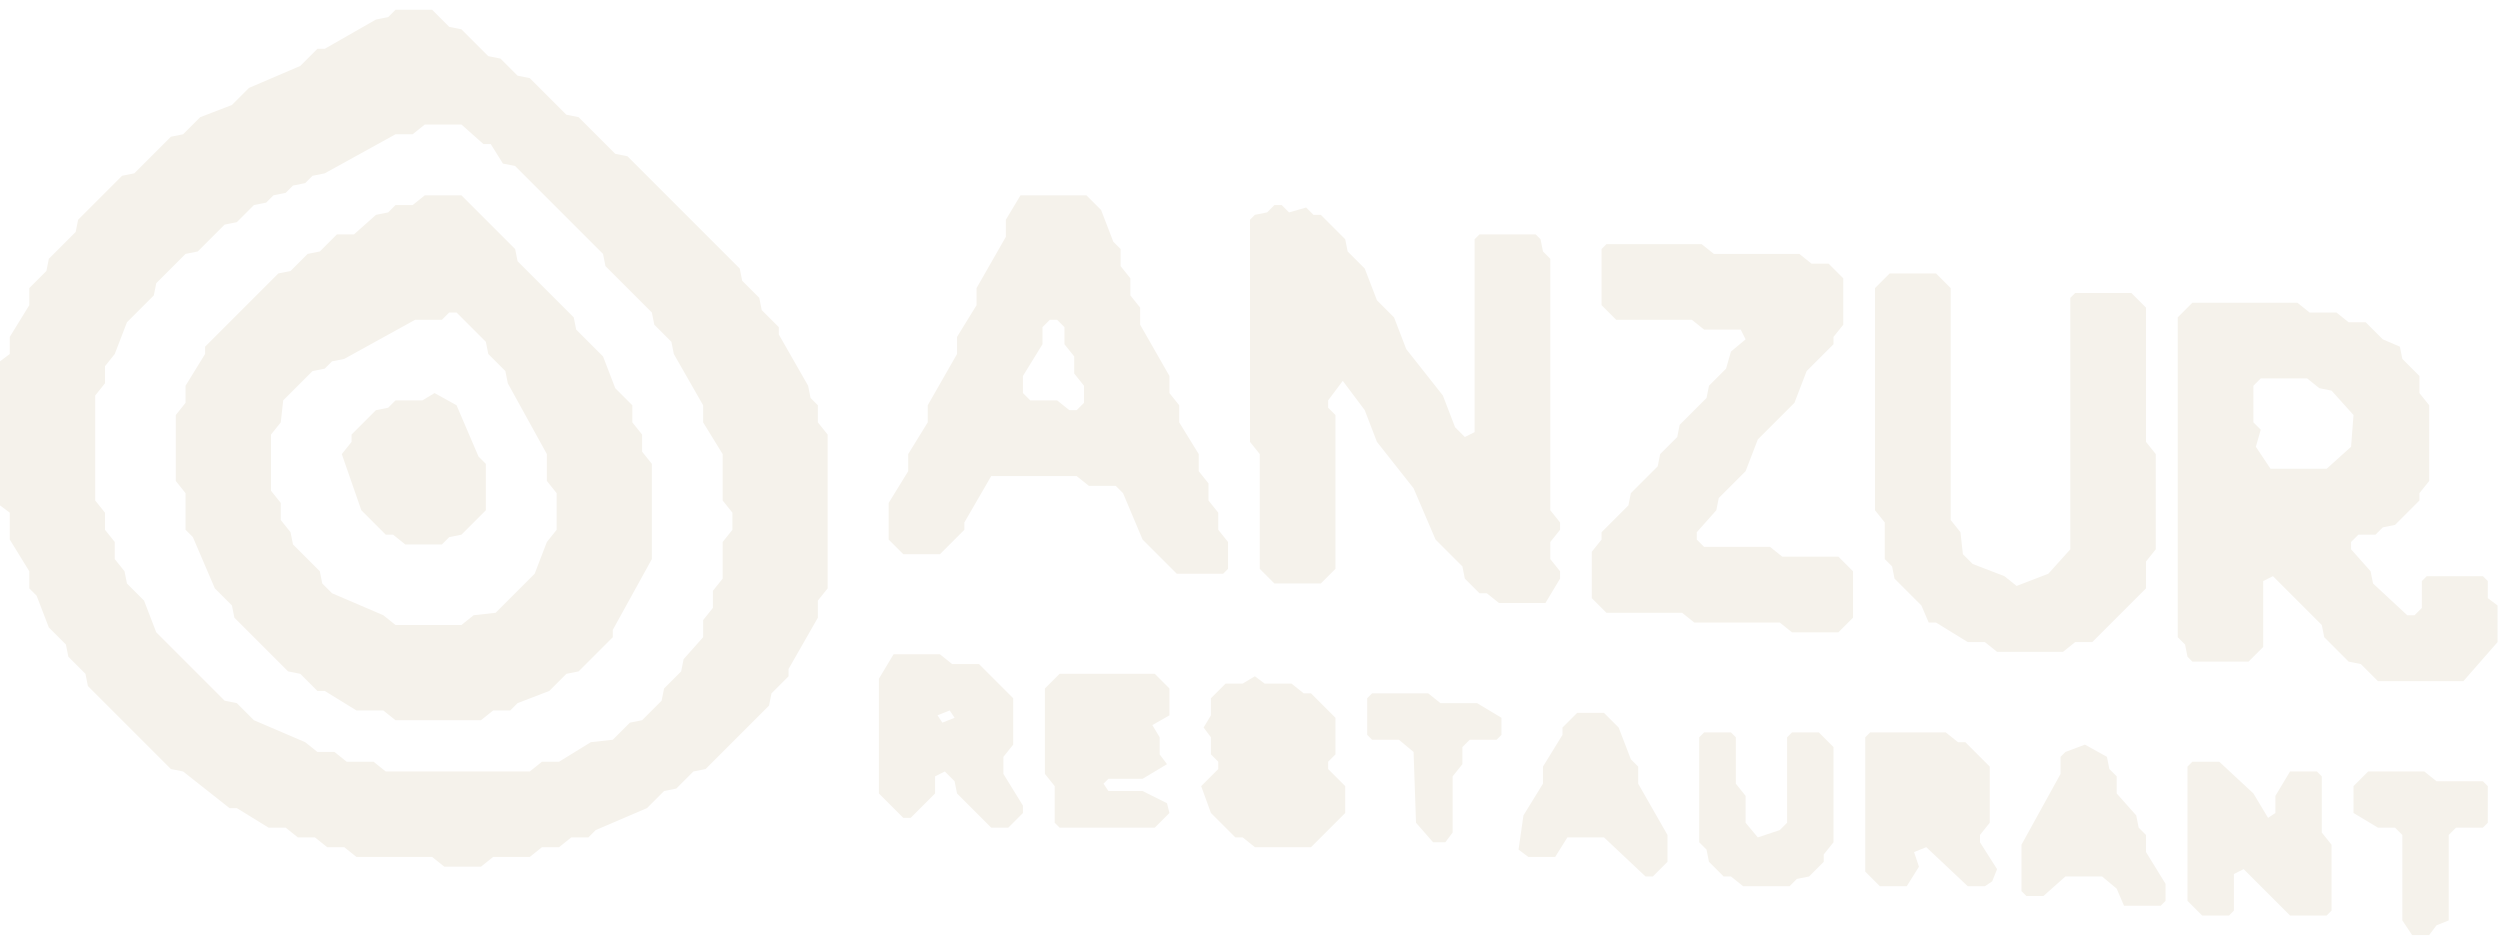
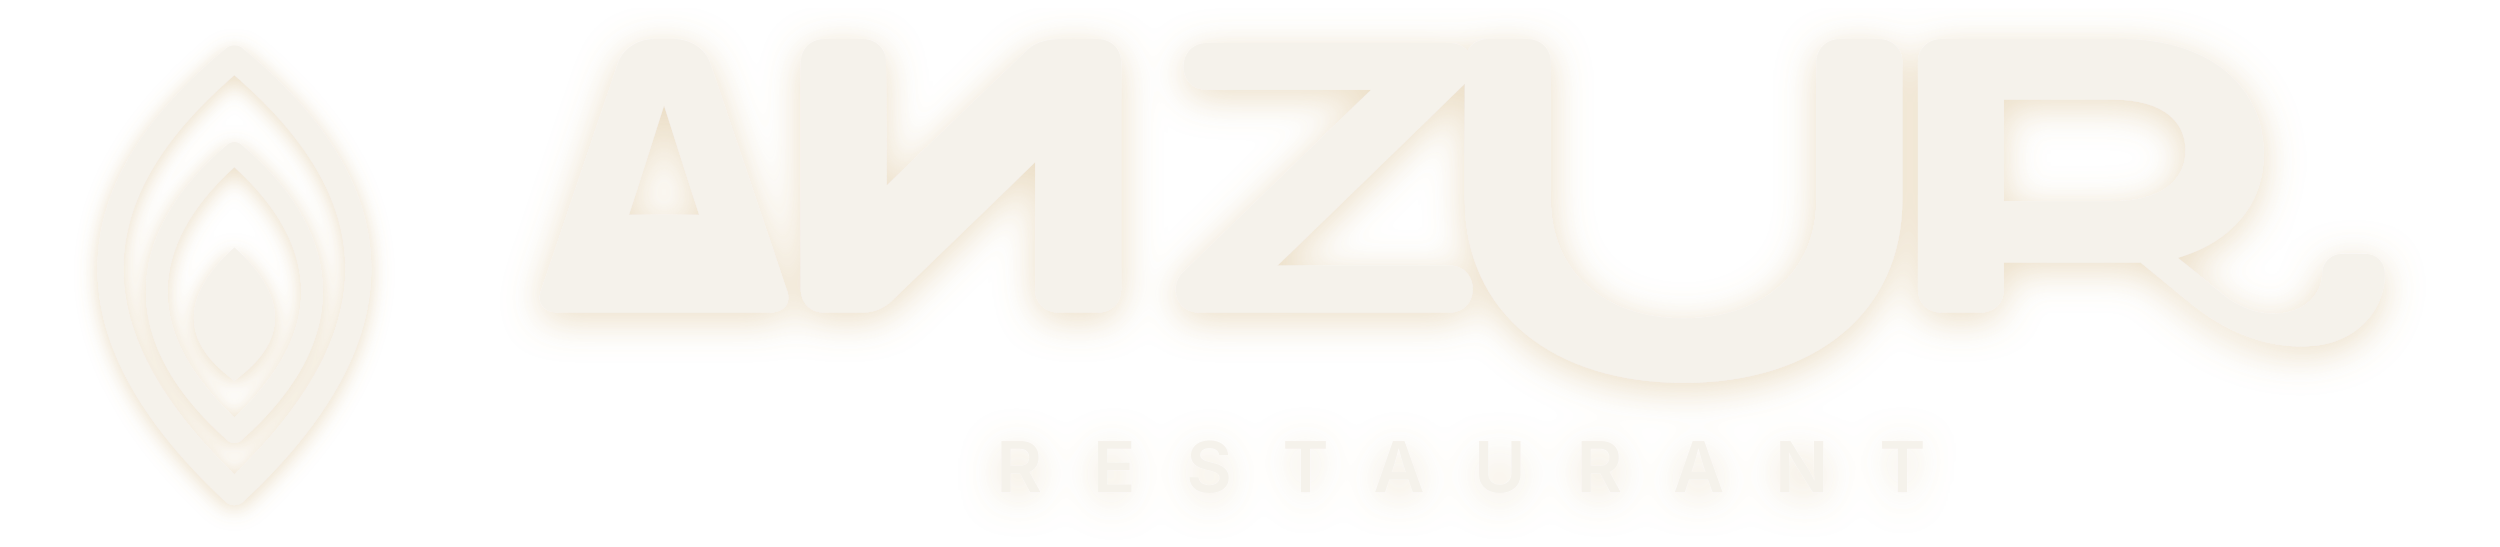
- <svg xmlns="http://www.w3.org/2000/svg" viewBox="0 0 1024 384">
-   <path d="M 970 316 L 964 322 L 964 333 L 974 339 L 981 339 L 984 342 L 984 377 L 988 383 L 995 383 L 998 379 L 1003 377 L 1003 342 L 1006 339 L 1017 339 L 1019 337 L 1019 322 L 1017 320 L 998 320 L 993 316 Z M 898 312 L 896 314 L 896 369 L 902 375 L 913 375 L 915 373 L 915 358 L 919 356 L 938 375 L 953 375 L 955 373 L 955 346 L 951 341 L 951 318 L 949 316 L 938 316 L 932 326 L 932 333 L 929 335 L 923 325 L 909 312 Z M 846 308 L 844 310 L 844 317 L 828 346 L 828 365 L 830 367 L 837 367 L 846 359 L 861 359 L 867 364 L 870 371 L 885 371 L 887 369 L 887 362 L 879 349 L 879 342 L 876 339 L 875 334 L 867 325 L 867 318 L 864 315 L 863 310 L 854 305 Z M 766 300 L 764 302 L 764 357 L 770 363 L 781 363 L 786 355 L 784 349 L 789 347 L 806 363 L 813 363 L 816 361 L 818 356 L 811 345 L 811 342 L 815 337 L 815 314 L 805 304 L 802 304 L 797 300 Z M 698 300 L 696 302 L 696 345 L 699 348 L 700 353 L 706 359 L 709 359 L 714 363 L 733 363 L 736 360 L 741 359 L 747 353 L 747 350 L 751 345 L 751 306 L 745 300 L 734 300 L 732 302 L 732 337 L 729 340 L 720 343 L 715 337 L 715 326 L 711 321 L 711 302 L 709 300 Z M 646 292 L 640 298 L 640 301 L 632 314 L 632 321 L 624 334 L 622 348 L 626 351 L 637 351 L 642 343 L 657 343 L 674 359 L 677 359 L 683 353 L 683 342 L 671 321 L 671 314 L 668 311 L 663 298 L 657 292 Z M 562 284 L 560 286 L 560 301 L 562 303 L 573 303 L 579 308 L 580 337 L 587 345 L 592 345 L 595 341 L 595 318 L 599 313 L 599 306 L 602 303 L 613 303 L 615 301 L 615 294 L 605 288 L 590 288 L 585 284 Z M 502 280 L 496 286 L 496 293 L 493 298 L 496 302 L 496 309 L 499 312 L 499 315 L 492 322 L 496 333 L 506 343 L 509 343 L 514 347 L 537 347 L 551 333 L 551 322 L 544 315 L 544 312 L 547 309 L 547 294 L 537 284 L 534 284 L 529 280 L 518 280 L 514 277 L 509 280 Z M 434 276 L 428 282 L 428 317 L 432 322 L 432 337 L 434 339 L 473 339 L 479 333 L 478 329 L 468 324 L 454 324 L 452 321 L 454 319 L 468 319 L 478 313 L 475 309 L 475 302 L 472 297 L 479 293 L 479 282 L 473 276 Z M 366 268 L 360 278 L 360 325 L 370 335 L 373 335 L 383 325 L 383 318 L 387 316 L 391 320 L 392 325 L 406 339 L 413 339 L 419 333 L 419 330 L 411 317 L 411 310 L 415 305 L 415 286 L 401 272 L 390 272 L 385 268 Z M 384 293 L 389 291 L 391 294 L 386 296 Z M 898 124 L 892 130 L 892 261 L 895 264 L 896 269 L 898 271 L 921 271 L 927 265 L 927 238 L 931 236 L 951 256 L 952 261 L 962 271 L 967 272 L 974 279 L 1009 279 L 1023 263 L 1023 248 L 1019 245 L 1019 238 L 1017 236 L 994 236 L 992 238 L 992 249 L 989 252 L 986 252 L 972 239 L 971 234 L 963 225 L 963 222 L 966 219 L 973 219 L 976 216 L 981 215 L 991 205 L 991 202 L 995 197 L 995 166 L 991 161 L 991 154 L 984 147 L 983 142 L 976 139 L 969 132 L 962 132 L 957 128 L 946 128 L 941 124 Z M 923 158 L 926 155 L 945 155 L 950 159 L 955 160 L 964 170 L 963 183 L 953 192 L 930 192 L 924 183 L 926 176 L 923 173 Z M 774 112 L 768 118 L 768 209 L 772 214 L 772 229 L 775 232 L 776 237 L 787 248 L 790 255 L 793 255 L 806 263 L 813 263 L 818 267 L 845 267 L 850 263 L 857 263 L 879 241 L 879 230 L 883 225 L 883 186 L 879 181 L 879 126 L 873 120 L 850 120 L 848 122 L 848 225 L 839 235 L 826 240 L 821 236 L 808 231 L 804 227 L 803 218 L 799 213 L 799 118 L 793 112 Z M 658 100 L 656 102 L 656 125 L 662 131 L 693 131 L 698 135 L 713 135 L 715 139 L 709 144 L 707 151 L 700 158 L 699 163 L 688 174 L 687 179 L 680 186 L 679 191 L 668 202 L 667 207 L 656 218 L 656 221 L 652 226 L 652 245 L 658 251 L 689 251 L 694 255 L 729 255 L 734 259 L 753 259 L 759 253 L 759 234 L 753 228 L 730 228 L 725 224 L 698 224 L 695 221 L 695 218 L 703 209 L 704 204 L 715 193 L 720 180 L 735 165 L 740 152 L 751 141 L 751 138 L 755 133 L 755 114 L 749 108 L 742 108 L 737 104 L 702 104 L 697 100 Z M 514 88 L 512 90 L 512 181 L 516 186 L 516 233 L 522 239 L 541 239 L 547 233 L 547 170 L 544 167 L 544 164 L 550 156 L 559 168 L 564 181 L 579 200 L 588 221 L 599 232 L 600 237 L 606 243 L 609 243 L 614 247 L 633 247 L 639 237 L 639 234 L 635 229 L 635 222 L 639 217 L 639 214 L 635 209 L 635 106 L 632 103 L 631 98 L 629 96 L 606 96 L 604 98 L 604 177 L 600 179 L 596 175 L 591 162 L 576 143 L 571 130 L 564 123 L 559 110 L 552 103 L 551 98 L 541 88 L 538 88 L 535 85 L 528 87 L 525 84 L 522 84 L 519 87 Z M 418 80 L 412 90 L 412 97 L 400 118 L 400 125 L 392 138 L 392 145 L 380 166 L 380 173 L 372 186 L 372 193 L 364 206 L 364 221 L 370 227 L 385 227 L 395 217 L 395 214 L 406 195 L 441 195 L 446 199 L 457 199 L 460 202 L 468 221 L 482 235 L 501 235 L 503 233 L 503 222 L 499 217 L 499 210 L 495 205 L 495 198 L 491 193 L 491 186 L 483 173 L 483 166 L 479 161 L 479 154 L 467 133 L 467 126 L 463 121 L 463 114 L 459 109 L 459 102 L 456 99 L 451 86 L 445 80 Z M 430 131 L 433 131 L 436 134 L 436 141 L 440 146 L 440 153 L 444 158 L 444 165 L 441 168 L 438 168 L 433 164 L 422 164 L 419 161 L 419 154 L 427 141 L 427 134 Z M 162 4 L 159 7 L 154 8 L 133 20 L 130 20 L 123 27 L 102 36 L 95 43 L 82 48 L 75 55 L 70 56 L 55 71 L 50 72 L 32 90 L 31 95 L 20 106 L 19 111 L 12 118 L 12 125 L 4 138 L 4 145 L 0 148 L 0 207 L 4 210 L 4 221 L 12 234 L 12 241 L 15 244 L 20 257 L 27 264 L 28 269 L 35 276 L 36 281 L 70 315 L 75 316 L 94 331 L 97 331 L 110 339 L 117 339 L 122 343 L 129 343 L 134 347 L 141 347 L 146 351 L 177 351 L 182 355 L 197 355 L 202 351 L 217 351 L 222 347 L 229 347 L 234 343 L 241 343 L 244 340 L 265 331 L 272 324 L 277 323 L 284 316 L 289 315 L 315 289 L 316 284 L 323 277 L 323 274 L 335 253 L 335 246 L 339 241 L 339 178 L 335 173 L 335 166 L 332 163 L 331 158 L 319 137 L 319 134 L 312 127 L 311 122 L 304 115 L 303 110 L 257 64 L 252 63 L 237 48 L 232 47 L 217 32 L 212 31 L 205 24 L 200 23 L 189 12 L 184 11 L 177 4 Z M 174 51 L 189 51 L 198 59 L 201 59 L 206 67 L 211 68 L 247 104 L 248 109 L 267 128 L 268 133 L 275 140 L 276 145 L 288 166 L 288 173 L 296 186 L 296 205 L 300 210 L 300 217 L 296 222 L 296 237 L 292 242 L 292 249 L 288 254 L 288 261 L 280 270 L 279 275 L 272 282 L 271 287 L 263 295 L 258 296 L 251 303 L 242 304 L 229 312 L 222 312 L 217 316 L 158 316 L 153 312 L 142 312 L 137 308 L 130 308 L 125 304 L 104 295 L 97 288 L 92 287 L 64 259 L 59 246 L 52 239 L 51 234 L 47 229 L 47 222 L 43 217 L 43 210 L 39 205 L 39 162 L 43 157 L 43 150 L 47 145 L 52 132 L 63 121 L 64 116 L 76 104 L 81 103 L 92 92 L 97 91 L 104 84 L 109 83 L 112 80 L 117 79 L 120 76 L 125 75 L 128 72 L 133 71 L 162 55 L 169 55 Z M 174 80 L 169 84 L 162 84 L 159 87 L 154 88 L 145 96 L 138 96 L 131 103 L 126 104 L 119 111 L 114 112 L 84 142 L 84 145 L 76 158 L 76 165 L 72 170 L 72 197 L 76 202 L 76 217 L 79 220 L 88 241 L 95 248 L 96 253 L 118 275 L 123 276 L 130 283 L 133 283 L 146 291 L 157 291 L 162 295 L 197 295 L 202 291 L 209 291 L 212 288 L 225 283 L 232 276 L 237 275 L 251 261 L 251 258 L 267 229 L 267 190 L 263 185 L 263 178 L 259 173 L 259 166 L 252 159 L 247 146 L 236 135 L 235 130 L 212 107 L 211 102 L 189 80 Z M 187 128 L 199 140 L 200 145 L 207 152 L 208 157 L 224 186 L 224 197 L 228 202 L 228 217 L 224 222 L 219 235 L 203 251 L 194 252 L 189 256 L 162 256 L 157 252 L 136 243 L 132 239 L 131 234 L 120 223 L 119 218 L 115 213 L 115 206 L 111 201 L 111 178 L 115 173 L 116 164 L 128 152 L 133 151 L 136 148 L 141 147 L 170 131 L 181 131 L 184 128 Z M 178 161 L 173 164 L 162 164 L 159 167 L 154 168 L 144 178 L 144 181 L 140 186 L 148 209 L 158 219 L 161 219 L 166 223 L 181 223 L 184 220 L 189 219 L 199 209 L 199 190 L 196 187 L 187 166 Z" fill="#F5F2EB" fill-rule="evenodd" />
+ <svg xmlns="http://www.w3.org/2000/svg" viewBox="0 0 640 140" width="100%" height="auto">
+   <defs>
+     <linearGradient id="logoGold" x1="0%" y1="0%" x2="100%" y2="100%">
+       <stop offset="0%" stop-color="#F2E2BE" />
+       <stop offset="30%" stop-color="#D8B772" />
+       <stop offset="70%" stop-color="#C5A059" />
+       <stop offset="100%" stop-color="#9E7B35" />
+     </linearGradient>
+     <filter id="logoGlow" x="-15%" y="-15%" width="130%" height="130%">
+       <feDropShadow dx="0" dy="2" stdDeviation="5" flood-color="#C5A059" flood-opacity="0.35" />
+     </filter>
+   </defs>
+   <g transform="translate(5, 5) scale(0.55)" filter="url(#logoGlow)">
+     <path d="M 100 18 C 165 72, 188 138, 100 220 C 12 138, 35 72, 100 18 Z" fill="none" stroke="#F5F2EB" stroke-width="12" stroke-linecap="round" stroke-linejoin="round" />
+     <path d="M 100 62 C 142 98, 154 144, 100 192 C 46 144, 58 98, 100 62 Z" fill="none" stroke="#F5F2EB" stroke-width="10" stroke-linecap="round" stroke-linejoin="round" />
+     <path d="M 100 106 C 122 126, 128 148, 100 168 C 72 148, 78 126, 100 106 Z" fill="#F5F2EB" />
+   </g>
+   <g transform="translate(125, 4)" fill="#F5F2EB" filter="url(#logoGlow)">
+     <path d="M 42 76 L 18 76 C 14.5 76 12.5 73.8 13.4 70.8 L 33.2 12.2 C 34.4 8.5 38.2 6 42.4 6 L 47.6 6 C 51.8 6 55.6 8.5 56.8 12.2 L 76.6 70.8 C 77.5 73.8 75.5 76 72 76 L 48 76 Z M 36 51 L 54 51 L 45 23 Z" />
+     <path d="M 96 76 L 86 76 C 82.5 76 80 73.5 80 70 L 80 12 C 80 8.5 82.5 6 86 6 L 96 6 C 99 6 101.5 8.2 101.8 11.2 L 102 43.5 L 138 8.8 C 140.5 6.4 144 6 147 6 L 156 6 C 159.5 6 162 8.5 162 12 L 162 70 C 162 73.5 159.5 76 156 76 L 146 76 C 142.5 76 140 73.5 140 70 L 140 37.5 L 103.5 72.8 C 101.5 74.8 98.8 76 96 76 Z" />
+     <path d="M 182 76 C 178.5 76 176 73.5 176 70 C 176 68.2 176.8 66.6 178.2 65.4 L 226 19 L 184 19 C 180.5 19 178 16.5 178 13 C 178 9.5 180.5 7 184 7 L 246 7 C 249.5 7 252 9.5 252 13 C 252 14.8 251.2 16.4 249.8 17.6 L 202 64 L 246 64 C 249.5 64 252 66.5 252 70 C 252 73.5 249.5 76 246 76 Z" />
+     <path d="M 272 12 L 272 47 C 272 65.5 285.5 77.5 306 77.5 C 326.5 77.5 340 65.5 340 47 L 340 12 C 340 8.5 342.5 6 346 6 L 356 6 C 359.5 6 362 8.5 362 12 L 362 47 C 362 76.5 339 94 306 94 C 273 94 250 76.5 250 47 L 250 12 C 250 8.5 252.5 6 256 6 L 266 6 C 269.5 6 272 8.5 272 12 Z" />
+     <path d="M 382 76 L 372 76 C 368.5 76 366 73.5 366 70 L 366 12 C 366 8.5 368.5 6 372 6 L 418 6 C 440.5 6 454.5 18 454.5 35.5 C 454.5 48.5 446 58 432.5 62 C 435.8 64.6 440 68.2 444.8 72 C 450.5 76.2 457.2 77.5 463 75.2 C 466.8 73.6 469.5 70 469.5 66 C 469.5 63.2 471.8 61 474.5 61 L 480.5 61 C 483.5 61 485.5 63.2 485.5 66 C 485.5 75.5 478.2 83.5 467.5 84.5 C 457 85.5 446.5 82 436.5 74.2 L 423 63.2 L 388 63.2 L 388 70 C 388 73.5 385.5 76 382 76 Z M 388 47.5 L 416 47.5 C 428.5 47.5 434.5 42 434.5 34.5 C 434.5 27 428.5 21.5 416 21.5 L 388 21.5 Z" />
+     <text x="249" y="122" font-family="'Montserrat', -apple-system, BlinkMacSystemFont, sans-serif" font-size="18" font-weight="600" letter-spacing="13" fill="#F5F2EB" text-anchor="middle">RESTAURANT</text>
+   </g>
</svg>
